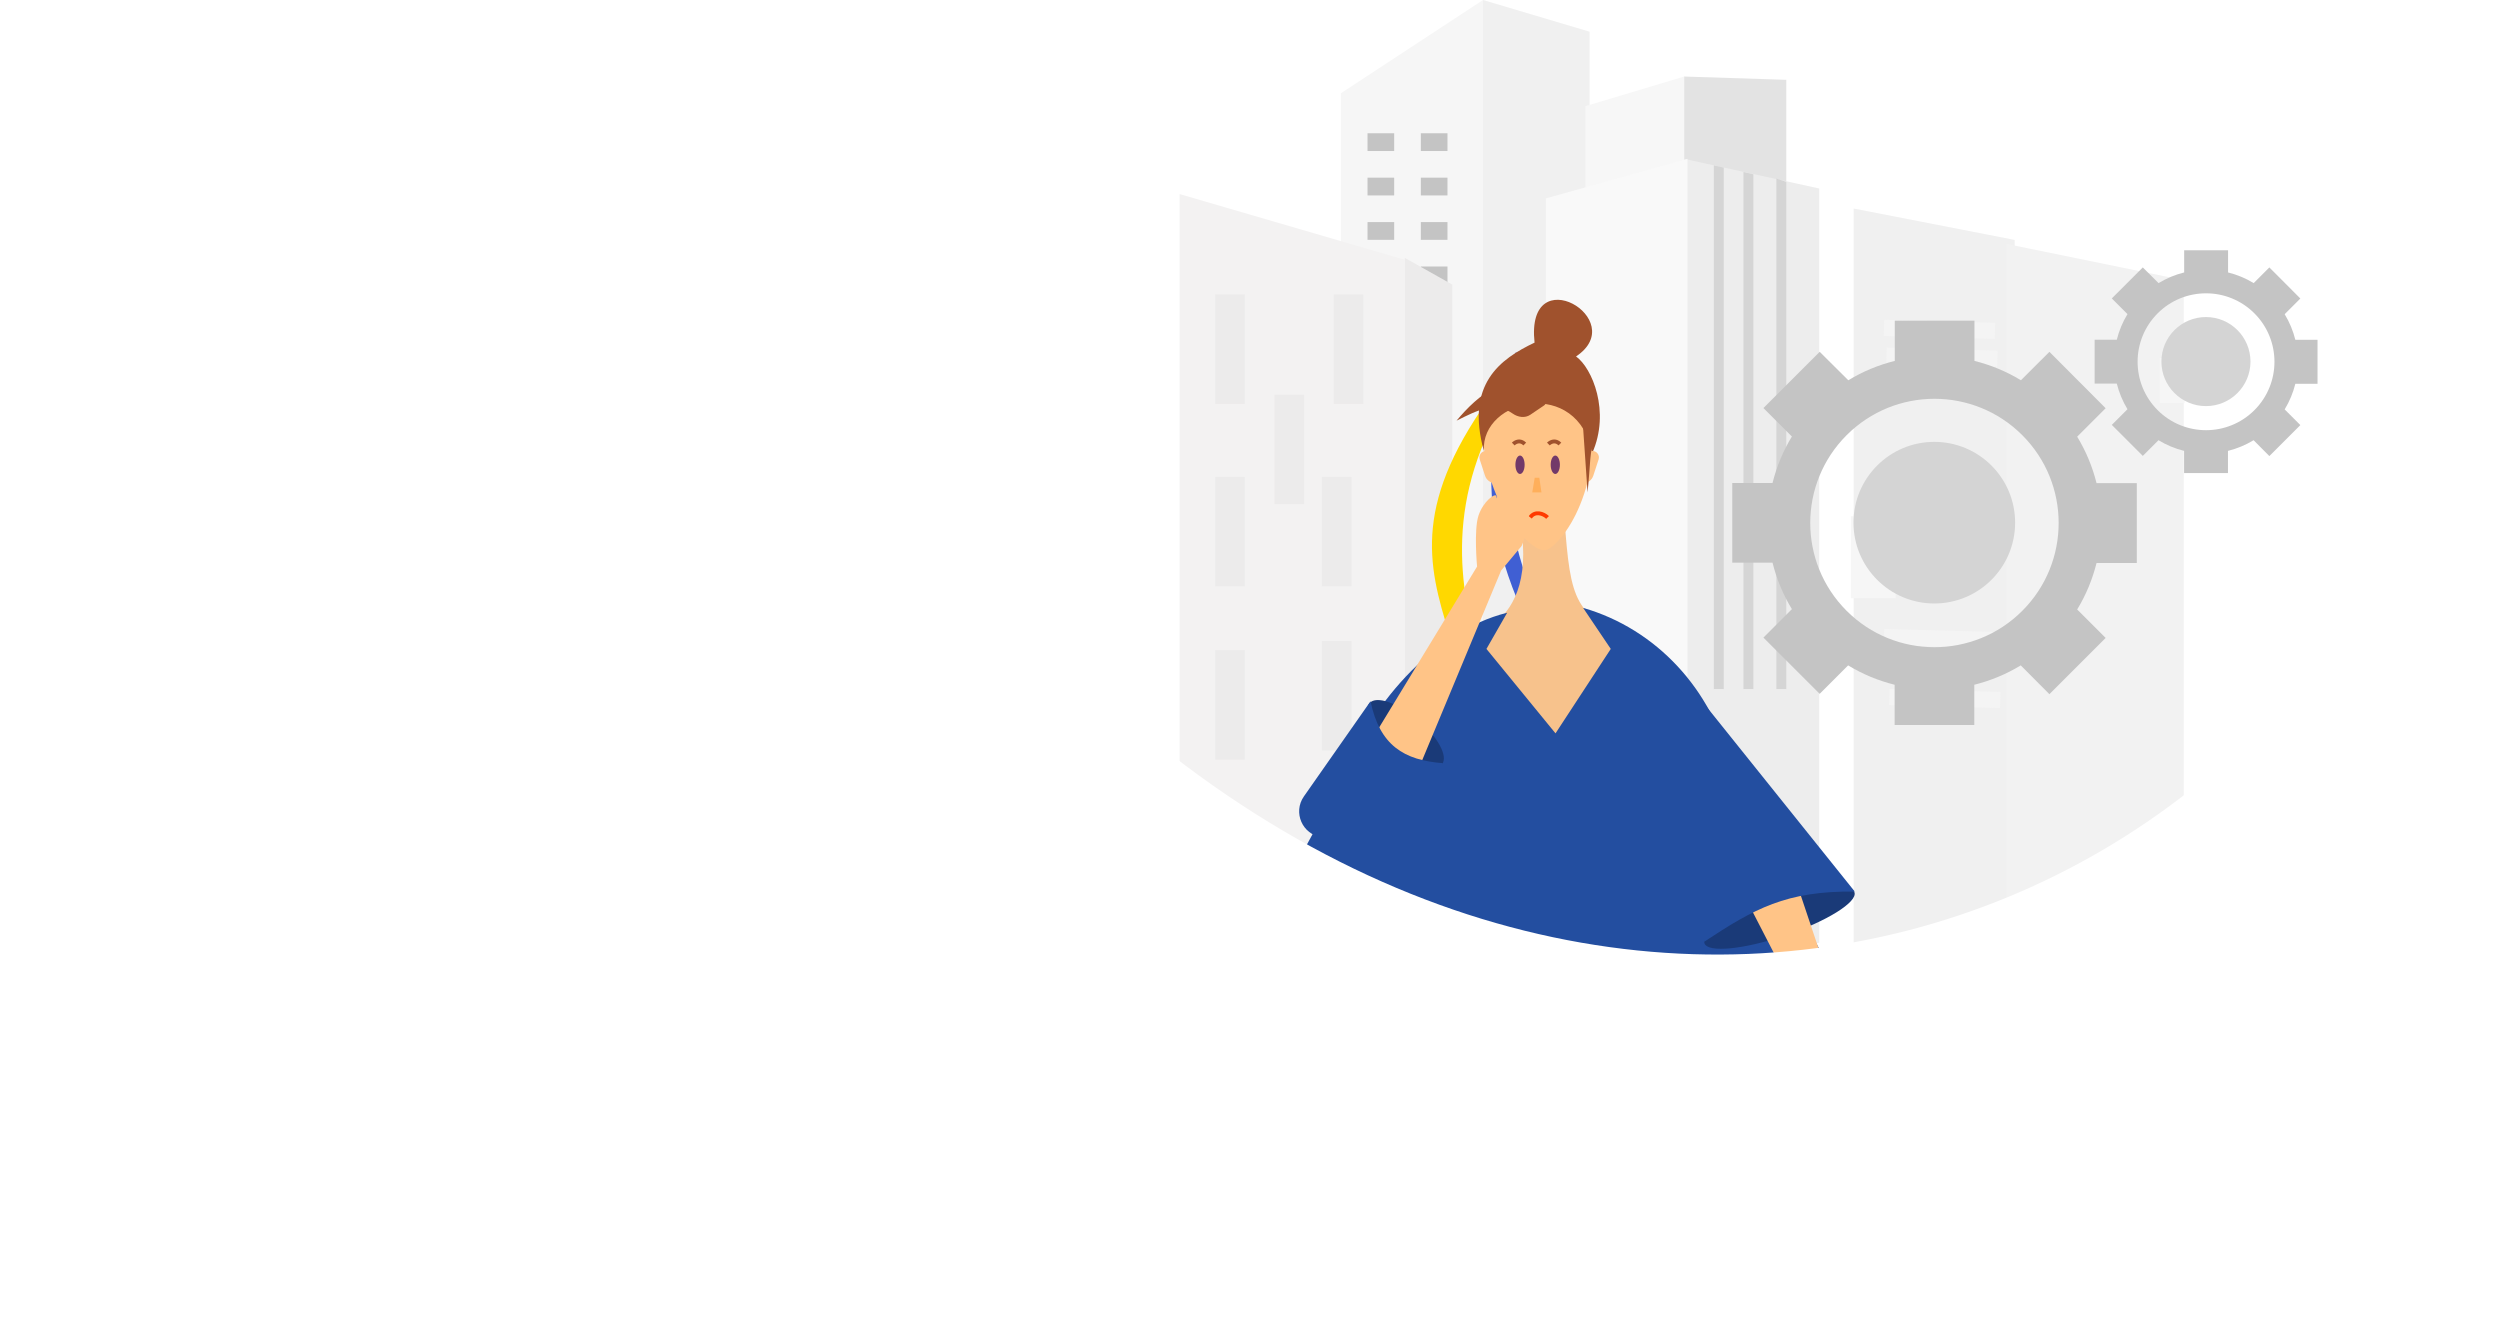
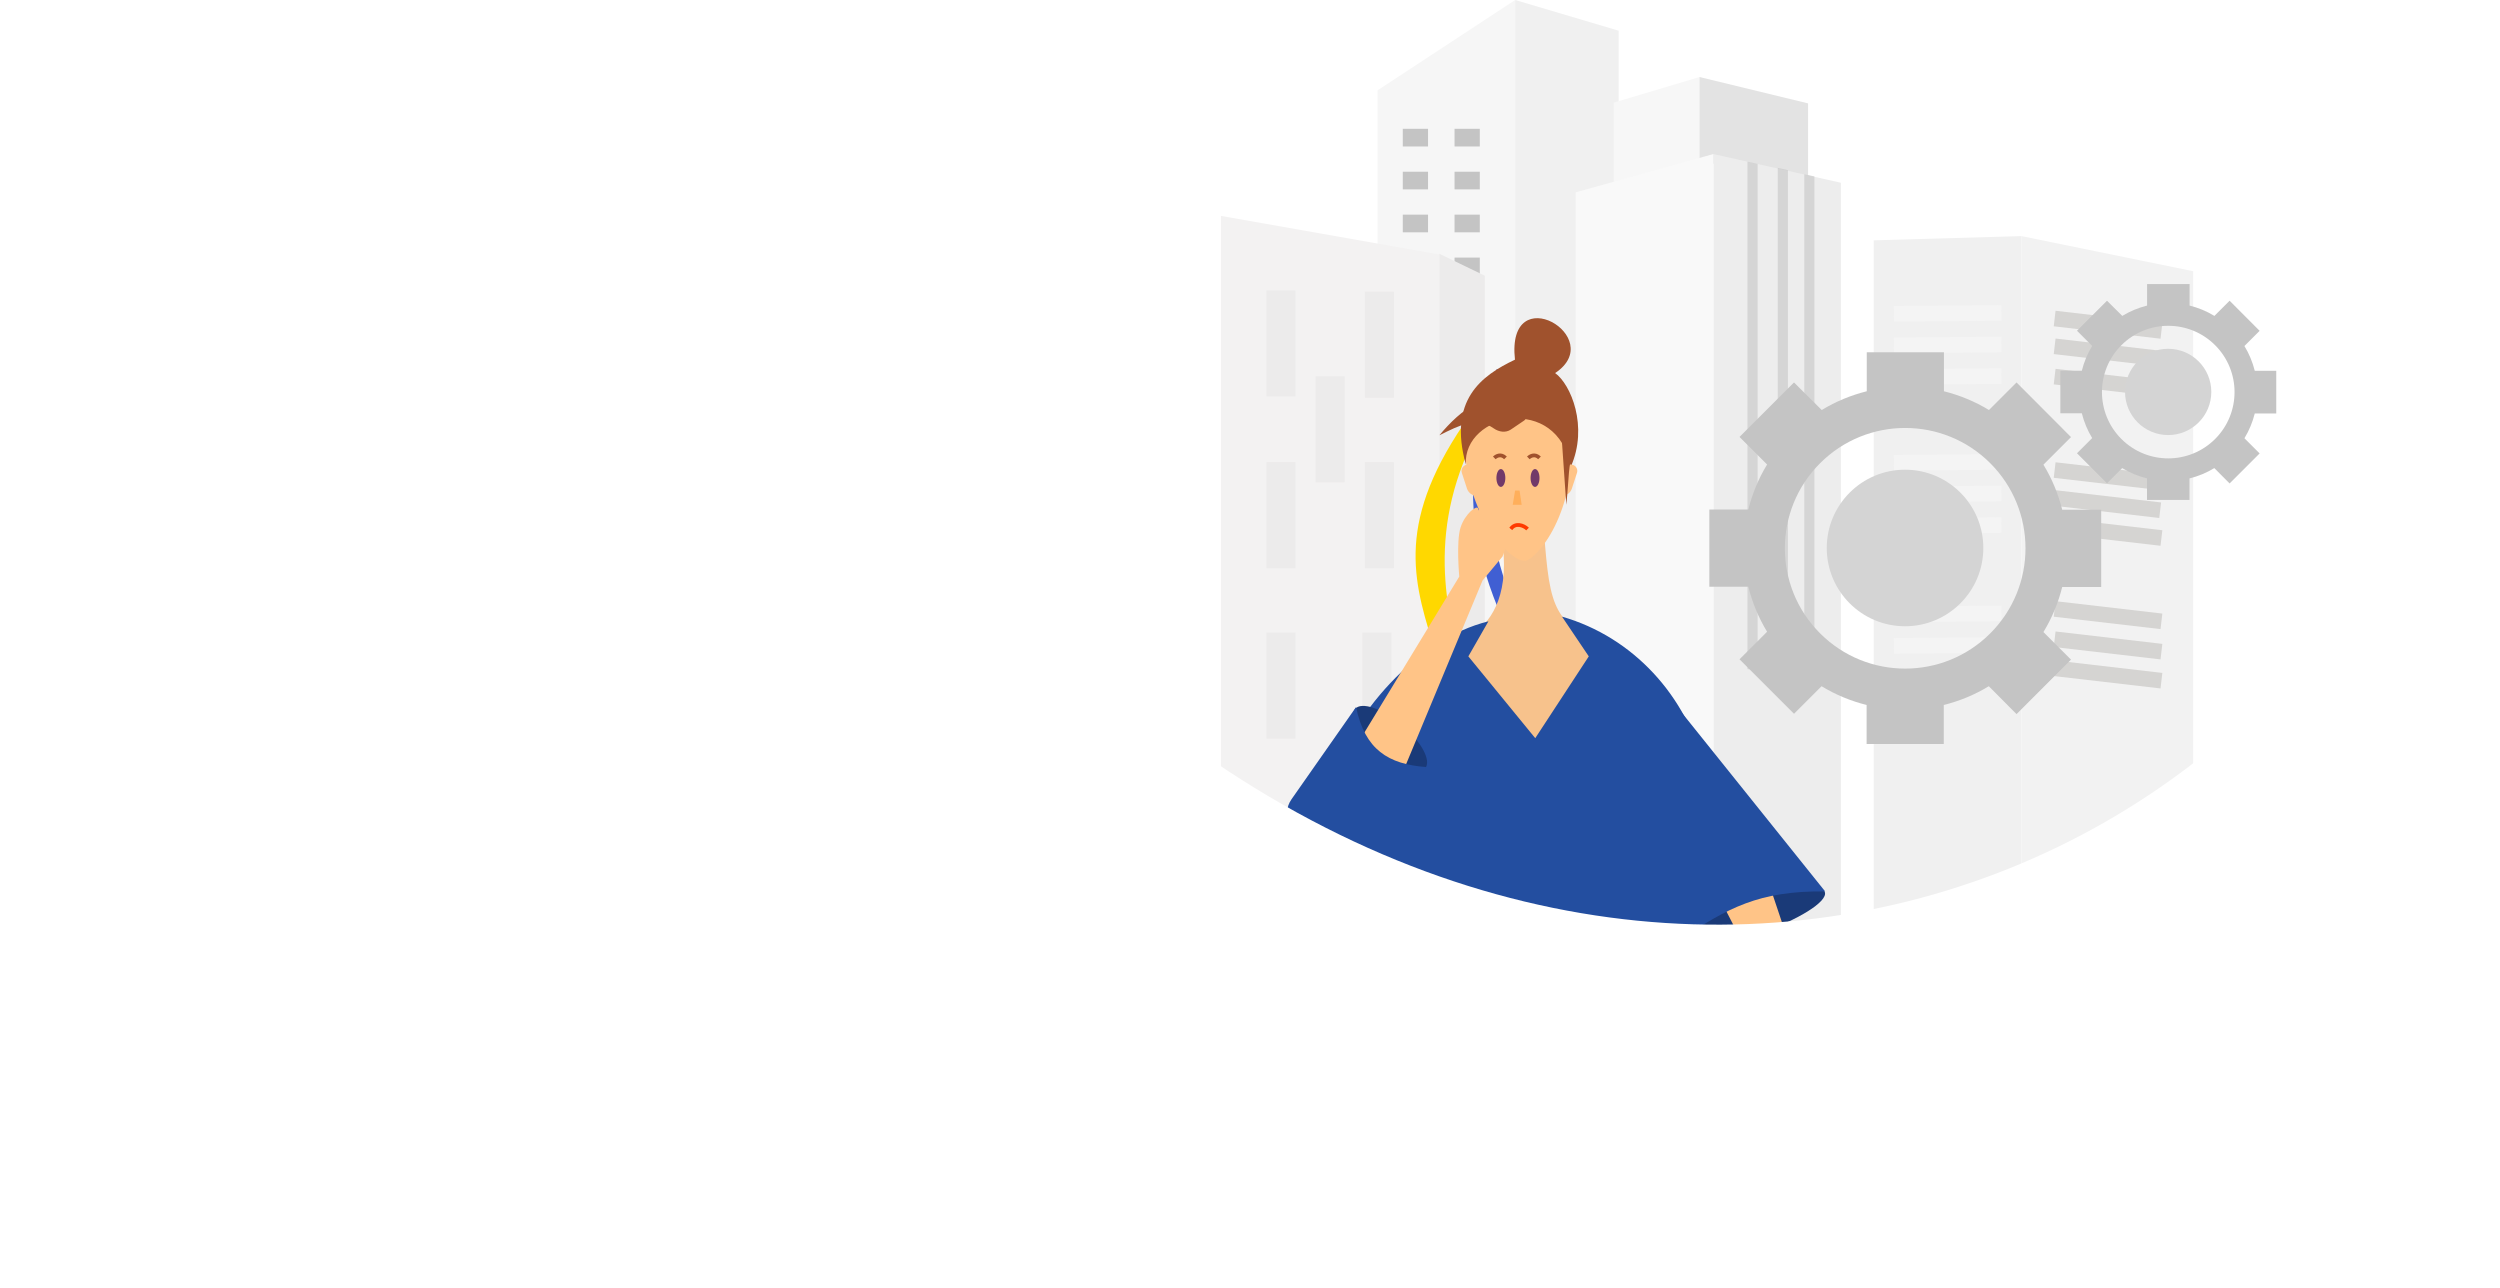
- <svg xmlns="http://www.w3.org/2000/svg" width="1918px" height="1020px" viewBox="0 0 1918 1020" version="1.1">
+ <svg xmlns="http://www.w3.org/2000/svg" width="1980px" height="1020px" viewBox="0 0 1980 1020" version="1.1">
  <defs>
-     <linearGradient x1="25.626%" y1="59.608%" x2="19.473%" y2="42.671%" id="linearGradient-1">
-       <stop stop-color="#FFFFFF" offset="35.454%" />
-       <stop stop-color="#FFFFFF" stop-opacity="0" offset="77.451%" />
+     <linearGradient x1="23.444%" y1="53.381%" x2="20.861%" y2="46.707%" id="linearGradient-1">
+       <stop stop-color="#FFFFFF" offset="0%" />
+       <stop stop-color="#FFFFFF" stop-opacity="0" offset="100%" />
    </linearGradient>
  </defs>
-   <g id="Page-1" stroke="none" stroke-width="1" fill="none" fill-rule="evenodd">
-     <g id="500">
-       <polygon id="Path" fill="#F6F6F6" fill-rule="nonzero" points="1028.72 71.561 1137.77 0 1137.77 521.371 1028.72 521.371" />
-       <polygon id="Path" fill="#F0F0F0" fill-rule="nonzero" points="1137.77 0 1219.55 24.334 1219.55 517.963 1137.77 517.963" />
-       <rect id="Rectangle" fill="#C4C4C4" fill-rule="nonzero" x="1049.17" y="102.23" width="20.446" height="13.631" />
-       <rect id="Rectangle" fill="#C4C4C4" fill-rule="nonzero" x="1090.06" y="102.23" width="20.446" height="13.631" />
-       <rect id="Rectangle" fill="#C4C4C4" fill-rule="nonzero" x="1090.06" y="136.306" width="20.446" height="13.631" />
-       <rect id="Rectangle" fill="#C4C4C4" fill-rule="nonzero" x="1049.17" y="136.306" width="20.446" height="13.631" />
-       <rect id="Rectangle" fill="#C4C4C4" fill-rule="nonzero" x="1049.17" y="170.383" width="20.446" height="13.631" />
-       <rect id="Rectangle" fill="#C4C4C4" fill-rule="nonzero" x="1090.06" y="170.383" width="20.446" height="13.631" />
-       <rect id="Rectangle" fill="#C4C4C4" fill-rule="nonzero" x="1090.06" y="204.459" width="20.446" height="13.631" />
-       <rect id="Rectangle" fill="#C4C4C4" fill-rule="nonzero" x="1049.17" y="204.459" width="20.446" height="13.631" />
-       <rect id="Rectangle" fill="#C4C4C4" fill-rule="nonzero" x="1049.17" y="238.536" width="20.446" height="13.631" />
-       <rect id="Rectangle" fill="#C4C4C4" fill-rule="nonzero" x="1090.06" y="238.536" width="20.446" height="13.631" />
-       <rect id="Rectangle" fill="#C4C4C4" fill-rule="nonzero" x="1090.06" y="272.612" width="20.446" height="13.631" />
-       <rect id="Rectangle" fill="#C4C4C4" fill-rule="nonzero" x="1049.17" y="272.612" width="20.446" height="13.631" />
-       <rect id="Rectangle" fill="#C4C4C4" fill-rule="nonzero" x="1049.17" y="306.689" width="20.446" height="13.631" />
-       <rect id="Rectangle" fill="#C4C4C4" fill-rule="nonzero" x="1090.06" y="306.689" width="20.446" height="13.631" />
-       <rect id="Rectangle" fill="#C4C4C4" fill-rule="nonzero" x="1090.06" y="340.765" width="20.446" height="13.631" />
-       <rect id="Rectangle" fill="#C4C4C4" fill-rule="nonzero" x="1049.17" y="340.765" width="20.446" height="13.631" />
-       <polygon id="Path" fill="#F3F2F2" fill-rule="nonzero" points="905 729.762 905 148.888 1077.81 199.32 1077.81 729.762" />
-       <polygon id="Path" fill="#ECEBEB" fill-rule="nonzero" points="1114.2 218.335 1077.81 197.878 1077.81 729.762 1114.2 712.266" />
-       <rect id="Rectangle" fill="#ECEBEB" fill-rule="nonzero" x="932.286" y="225.872" width="22.739" height="83.982" />
-       <rect id="Rectangle" fill="#ECEBEB" fill-rule="nonzero" x="1023.24" y="225.872" width="22.739" height="83.982" />
-       <rect id="Rectangle" fill="#ECEBEB" fill-rule="nonzero" x="977.764" y="302.855" width="22.739" height="83.982" />
-       <rect id="Rectangle" fill="#ECEBEB" fill-rule="nonzero" x="932.286" y="365.841" width="22.739" height="83.982" />
-       <rect id="Rectangle" fill="#ECEBEB" fill-rule="nonzero" x="1014.15" y="365.841" width="22.739" height="83.982" />
-       <rect id="Rectangle" fill="#ECEBEB" fill-rule="nonzero" x="1014.15" y="491.814" width="22.739" height="83.982" />
-       <rect id="Rectangle" fill="#ECEBEB" fill-rule="nonzero" x="932.286" y="498.812" width="22.739" height="83.982" />
-       <polygon id="Path" fill="#F7F7F7" fill-rule="nonzero" points="1216.32 81.455 1292.11 58.717 1292.11 129.459 1216.32 159.778" />
-       <polygon id="Path" fill="#E3E3E3" fill-rule="nonzero" points="1292.11 126.933 1292.11 58.717 1370.44 61.243 1370.44 152.198" />
-       <polygon id="Path" fill="#EDEDED" fill-rule="nonzero" points="1395.7 723.193 1289.59 753.512 1292.11 121.88 1395.7 144.618" />
-       <polygon id="Path" fill="#F9F9F9" fill-rule="nonzero" points="1186 152.198 1294.64 121.88 1294.64 756.038 1186 728.246" />
-       <polygon id="Path" fill="#C4C4C4" fill-rule="nonzero" opacity="0.6" points="1314.85 528.651 1314.85 126.933 1322.43 128.591 1322.43 528.651" />
-       <polygon id="Path" fill="#C4C4C4" fill-rule="nonzero" opacity="0.6" points="1337.59 528.651 1337.59 131.986 1345.17 133.723 1345.17 528.651" />
-       <polygon id="Path" fill="#C4C4C4" fill-rule="nonzero" opacity="0.6" points="1362.86 528.651 1362.86 137.039 1370.44 139.565 1370.44 528.651" />
-       <polygon id="Path" fill="#F0F0F0" fill-rule="nonzero" points="1545.66 184.079 1422.13 160 1422.13 786.279 1545.66 786.279" />
-       <polygon id="Path" fill="#F2F2F2" fill-rule="nonzero" points="1539.48 783.191 1539.48 187.167 1675.36 214.961 1675.36 783.191" />
-       <rect id="Rectangle" fill="#F4F4F4" fill-rule="nonzero" transform="translate(1487.958, 489.9295) rotate(1.550022) translate(-1487.958, -489.9295) " x="1445.388" y="483.738" width="85.14" height="12.383" />
-       <rect id="Rectangle" fill="#F4F4F4" fill-rule="nonzero" transform="translate(1489.858, 511.2765) rotate(1.550022) translate(-1489.858, -511.2765) " x="1447.288" y="505.085" width="85.14" height="12.383" />
-       <rect id="Rectangle" fill="#F4F4F4" fill-rule="nonzero" transform="translate(1492.058, 535.8845) rotate(1.550022) translate(-1492.058, -535.8845) " x="1449.488" y="529.693" width="85.14" height="12.383" />
-       <rect id="Rectangle" fill="#F4F4F4" fill-rule="nonzero" transform="translate(1487.958, 370.0285) rotate(1.550022) translate(-1487.958, -370.0285) " x="1445.388" y="363.837" width="85.14" height="12.383" />
-       <rect id="Rectangle" fill="#F4F4F4" fill-rule="nonzero" transform="translate(1489.858, 391.3755) rotate(1.550022) translate(-1489.858, -391.3755) " x="1447.288" y="385.184" width="85.14" height="12.383" />
-       <rect id="Rectangle" fill="#F4F4F4" fill-rule="nonzero" transform="translate(1492.058, 415.9835) rotate(1.550022) translate(-1492.058, -415.9835) " x="1449.488" y="409.792" width="85.14" height="12.383" />
-       <rect id="Rectangle" fill="#F4F4F4" fill-rule="nonzero" transform="translate(1487.958, 252.6765) rotate(1.550022) translate(-1487.958, -252.6765) " x="1445.388" y="246.485" width="85.14" height="12.383" />
-       <rect id="Rectangle" fill="#F4F4F4" fill-rule="nonzero" transform="translate(1489.858, 274.0235) rotate(1.550022) translate(-1489.858, -274.0235) " x="1447.288" y="267.832" width="85.14" height="12.383" />
-       <rect id="Rectangle" fill="#F4F4F4" fill-rule="nonzero" transform="translate(1492.058, 298.6315) rotate(1.550022) translate(-1492.058, -298.6315) " x="1449.488" y="292.44" width="85.14" height="12.383" />
-       <path d="M1237.85,557.752 C1165.94,458.675 1139.47,399.684 1170.51,275.022 L1162.95,270.257 C1123.88,380.682 1146.05,447.356 1224.54,570.487 L1224.13,554.384 L1237.85,557.752 Z" id="Path" fill="#405FD3" fill-rule="nonzero" />
-       <path d="M1119.32,671.865 C1178.09,473.911 1006.01,457.86 1175.82,263.884 L1182.68,265.568 C1042.28,446.397 1195.84,537.908 1140.88,666.976 L1134.31,652.271 L1119.32,671.865 Z" id="Path" fill="#FFD800" fill-rule="nonzero" />
-       <path d="M1276.32,607.627 L1127.81,602.322 L1112.04,490.748 C1112.04,490.748 1180.85,490.748 1166.7,402.533 L1200.3,398.997 C1204.97,459.729 1207.43,475.598 1257.72,489.009 C1275.02,517.024 1282.73,541.956 1276.32,607.627 Z" id="Path" fill="#F7C28C" fill-rule="nonzero" />
-       <path d="M1184.1,422 C1172.9,422.34 1129.65,378.943 1138.81,307.595 L1221.51,307.595 C1230.23,385.525 1191.37,423.947 1184.65,422.084 C1184.46,422.032 1184.3,421.994 1184.1,422 Z" id="Path" fill="#FFC487" fill-rule="nonzero" />
-       <path d="M1187.92,340.652 C1189.55,339.055 1193.22,337.116 1196.76,340.652" id="Path" stroke="#A0522D" stroke-width="3" />
-       <path d="M1160.97,340.652 C1162.6,339.055 1166.27,337.116 1169.81,340.652" id="Path" stroke="#A0522D" stroke-width="3" />
-       <path d="M1187.29,397 C1184.14,393.854 1177.51,391.696 1173.97,397" id="Path" stroke="#FF3A00" stroke-width="3" />
-       <ellipse id="Oval" fill="#723969" fill-rule="nonzero" cx="1193.22" cy="356.564" rx="3.536" ry="7.072" />
-       <ellipse id="Oval" fill="#723969" fill-rule="nonzero" cx="1166.16" cy="356.564" rx="3.536" ry="7.072" />
-       <polygon id="Path" fill="#FFAF5B" fill-rule="nonzero" points="1175.54 377.781 1177.43 366.5 1180.97 366.5 1182.62 377.781" />
-       <path d="M1138.42,345.956 C1136.11,305.291 1210.91,289.379 1221.51,347.724 C1235.66,315.899 1221.51,282.307 1209.14,273.466 C1251.57,245.178 1170.24,197.44 1177.31,262.858 C1150.79,275.494 1124.27,294.683 1138.42,345.956 Z" id="Path" fill="#A0522D" fill-rule="nonzero" />
-       <path d="M1117.45,322.744 C1133.99,302.879 1158.05,282.745 1180.55,301.407 C1181.72,302.381 1182.76,303.524 1183.71,304.717 L1185.29,306.699 C1186.38,308.067 1186.07,310.073 1184.62,311.054 L1174.06,318.202 C1169.99,320.959 1164.62,320.158 1160.59,317.333 C1146.93,307.75 1134.02,314.507 1117.45,322.744 Z" id="Path" fill="#A0522D" fill-rule="nonzero" />
-       <path d="M1140,345.956 L1141.19,345.956 L1147.25,370.709 C1143.64,370.709 1140.43,368.383 1139.31,364.946 L1135.25,352.508 C1134.19,349.276 1136.6,345.956 1140,345.956 Z" id="Path" fill="#FFC487" fill-rule="nonzero" />
-       <path d="M1221.69,345.956 L1220.5,345.956 L1214.44,370.709 C1218.06,370.709 1221.26,368.383 1222.38,364.946 L1226.45,352.508 C1227.5,349.276 1225.09,345.956 1221.69,345.956 Z" id="Path" fill="#FFC487" fill-rule="nonzero" />
-       <path d="M1217.98,377.781 L1214.44,326.508 L1223.28,340.652 C1219.69,341.801 1220.16,357.57 1217.98,377.781 Z" id="Path" fill="#A0522D" fill-rule="nonzero" />
-       <path d="M1156.3,470.08 L1140.4,497.846 L1193.39,562.633 L1235.78,497.846 L1214.58,466.377 C1270.84,482.542 1313.49,529.099 1327.54,586.875 L1327.62,586.697 L1328.03,588.93 C1329.25,594.257 1330.24,599.677 1330.97,605.174 L1414.47,763.5 L967.469,712.5 L1027.97,601.5 C1048.92,542.825 1098.98,484.382 1156.3,470.08 Z" id="Path" fill="#234EA0" fill-rule="nonzero" />
-       <ellipse id="Oval" fill="#1A3A78" fill-rule="nonzero" transform="translate(1078.47, 562.939) scale(-1, 1) rotate(-40.17253) translate(-1078.47, -562.939) " cx="1078.47" cy="562.939" rx="36.368" ry="14.22" />
-       <path d="M1133.21,434.648 L1036.97,592.818 C1043.24,614.662 1052.82,620.268 1076.9,617.38 L1151.66,437.725 L1167.42,418.826 L1172.57,405.375 C1172.57,405.375 1175.7,399.056 1173.9,397.096 C1172.71,395.807 1171.53,394.699 1169.93,395.418 L1164.21,401.702 C1164.21,401.702 1167.65,390.164 1169.07,386.423 C1170.49,382.682 1164.78,377.361 1163.42,380.946 C1162.06,384.531 1159.36,391.605 1159.36,391.605 C1159.36,391.605 1160.96,387.427 1162.73,382.751 C1164.51,378.075 1157.71,375.826 1155.54,381.541 C1153.37,387.256 1152.5,389.003 1152.5,389.003 C1152.5,389.003 1154.8,383.498 1155.83,380.796 C1156.85,378.094 1149.89,377.629 1148.06,382.462 C1146.23,387.294 1144.34,389.829 1144.34,389.829 C1144.34,389.829 1148.95,383.509 1148.1,380.644 C1147.24,377.779 1137.79,384.699 1134.22,395.8 C1130.66,406.901 1133.21,434.648 1133.21,434.648 Z" id="Path" fill="#FFC487" fill-rule="nonzero" />
-       <path d="M1081.69,651.447 L1014.05,642.312 C999.203,640.307 991.751,623.293 1000.34,611.021 L1051.47,538 C1058.51,571.836 1077.06,583.256 1106.97,585.5 L1081.69,651.447 Z" id="Path" fill="#234EA0" fill-rule="nonzero" />
-       <ellipse id="Oval" fill="#1A3A78" fill-rule="nonzero" transform="translate(1365.21, 704.155) scale(-1, 1) rotate(18.79614) translate(-1365.21, -704.155) " cx="1365.21" cy="704.155" rx="60.769" ry="14.22" />
-       <path d="M1424.28,814.352 L1365.41,638.81 C1344.67,629.518 1334.2,633.235 1320.89,653.504 L1410.04,826.471 L1414.33,850.7 L1421.29,863.307 C1421.29,863.307 1424.1,869.777 1426.76,869.66 C1428.51,869.583 1430.12,869.395 1430.6,867.71 L1429.49,859.285 C1429.49,859.285 1436.09,869.357 1438.03,872.854 C1439.98,876.35 1447.73,875.413 1445.86,872.062 C1444,868.711 1440.33,862.084 1440.33,862.084 C1440.33,862.084 1442.49,866.003 1444.93,870.374 C1447.36,874.745 1453.46,870.996 1450.49,865.654 C1447.52,860.312 1446.75,858.518 1446.75,858.518 C1446.75,858.518 1449.47,863.828 1450.87,866.353 C1452.28,868.879 1457.12,863.86 1454.61,859.343 C1452.09,854.826 1451.37,851.747 1451.37,851.747 C1451.37,851.747 1453.23,859.352 1455.97,860.542 C1458.72,861.733 1459.51,850.051 1453.33,840.168 C1447.14,830.285 1424.28,814.352 1424.28,814.352 Z" id="Path" fill="#FFC487" fill-rule="nonzero" />
-       <path d="M1422.97,684 L1297.47,527.5 L1307.47,722.5 C1345.76,697.203 1370.37,683.404 1422.97,684 Z" id="Path" fill="#234EA0" fill-rule="nonzero" />
-       <path d="M867.157,553.5 C517.613,256.301 57.698,428.36 0,624.592 L0,1020 L1918,1020 L1918,160 C1867.22,662.5 1314.67,934 867.157,553.5 Z" id="Path" fill="url(#linearGradient-1)" fill-rule="nonzero" />
-       <path d="M1572.3,532.58 L1615.45,489.425 L1593.61,467.589 C1600.46,456.348 1605.37,444.332 1608.47,431.928 L1639.35,431.928 L1639.35,370.684 L1608.47,370.684 C1605.37,358.28 1600.46,346.264 1593.61,335.023 L1615.45,313.187 L1572.3,269.903 L1550.46,291.739 C1539.22,284.891 1527.2,279.981 1514.8,276.88 L1514.8,246 L1453.68,246 L1453.68,276.88 C1441.28,279.981 1429.26,284.891 1418.02,291.739 L1396.06,269.903 L1352.9,313.058 L1374.74,334.894 C1367.89,346.135 1362.98,358.151 1359.88,370.555 L1329,370.555 L1329,431.67 L1359.88,431.67 C1362.98,444.073 1367.89,456.09 1374.74,467.331 L1352.9,489.167 L1396.06,532.321 L1417.89,510.486 C1429.13,517.334 1441.15,522.243 1453.56,525.344 L1453.56,556.225 L1514.67,556.225 L1514.67,525.344 C1527.07,522.243 1539.09,517.334 1550.33,510.486 L1572.3,532.58 Z M1416.73,468.623 C1379.52,431.411 1379.52,371.072 1416.73,333.86 C1453.94,296.649 1514.28,296.649 1551.49,333.86 C1588.7,371.072 1588.7,431.411 1551.49,468.623 C1514.28,505.834 1453.94,505.834 1416.73,468.623 Z" id="Shape" fill="#C4C4C4" fill-rule="nonzero" />
-       <polygon id="Path" fill="#F6F6F6" fill-rule="nonzero" points="1454.33 396.009 1419.96 396.009 1419.96 458.932 1454.33 458.932" />
-       <circle id="Oval" fill="#D4D4D4" fill-rule="nonzero" cx="1484" cy="401" r="62" />
-       <path d="M1741.05,349.901 L1764.83,326.123 L1752.8,314.092 C1756.57,307.898 1759.28,301.278 1760.99,294.443 L1778,294.443 L1778,260.699 L1760.99,260.699 C1759.28,253.865 1756.57,247.244 1752.8,241.05 L1764.83,229.019 L1741.05,205.17 L1729.02,217.201 C1722.83,213.428 1716.21,210.723 1709.37,209.015 L1709.37,192 L1675.7,192 L1675.7,209.015 C1668.86,210.723 1662.24,213.428 1656.05,217.201 L1643.95,205.17 L1620.17,228.948 L1632.2,240.979 C1628.43,247.173 1625.72,253.794 1624.01,260.628 L1607,260.628 L1607,294.301 L1624.01,294.301 C1625.72,301.135 1628.43,307.756 1632.2,313.95 L1620.17,325.981 L1643.95,349.759 L1655.98,337.727 C1662.17,341.5 1668.79,344.206 1675.63,345.914 L1675.63,362.929 L1709.3,362.929 L1709.3,345.914 C1716.14,344.206 1722.76,341.5 1728.95,337.727 L1741.05,349.901 Z M1655.34,314.662 C1634.84,294.159 1634.84,260.913 1655.34,240.41 C1675.84,219.907 1709.09,219.907 1729.59,240.41 C1750.09,260.913 1750.09,294.159 1729.59,314.662 C1709.09,335.164 1675.84,335.164 1655.34,314.662 Z" id="Shape" fill="#C4C4C4" fill-rule="nonzero" />
-       <polygon id="Path" fill="#F6F6F6" fill-rule="nonzero" points="1676.05 274.652 1657.12 274.652 1657.12 309.322 1676.05 309.322" />
-       <circle id="Oval" fill="#D4D4D4" fill-rule="nonzero" cx="1692.4" cy="277.403" r="34.161" />
+   <g id="500" stroke="none" stroke-width="1" fill="none" fill-rule="evenodd">
+     <g id="Group" transform="translate(967, 0)" fill-rule="nonzero">
+       <g>
+         <polygon id="Path" fill="#F6F6F6" points="124 71.566 233 0 233 518 124 518" />
+         <polygon id="Path" fill="#F0F0F0" points="233 0 315 24.336 315 518 233 518" />
+         <rect id="Rectangle" fill="#C4C4C4" x="144" y="102" width="20" height="14" />
+         <rect id="Rectangle" fill="#C4C4C4" x="185" y="102" width="20" height="14" />
+         <rect id="Rectangle" fill="#C4C4C4" x="185" y="136" width="20" height="14" />
+         <rect id="Rectangle" fill="#C4C4C4" x="144" y="136" width="20" height="14" />
+         <rect id="Rectangle" fill="#C4C4C4" x="144" y="170" width="20" height="14" />
+         <rect id="Rectangle" fill="#C4C4C4" x="185" y="170" width="20" height="14" />
+         <rect id="Rectangle" fill="#C4C4C4" x="185" y="204" width="20" height="14" />
+         <rect id="Rectangle" fill="#C4C4C4" x="144" y="204" width="20" height="14" />
+         <rect id="Rectangle" fill="#C4C4C4" x="144" y="238" width="20" height="14" />
+         <rect id="Rectangle" fill="#C4C4C4" x="185" y="238" width="20" height="14" />
+         <rect id="Rectangle" fill="#C4C4C4" x="185" y="272" width="20" height="14" />
+         <rect id="Rectangle" fill="#C4C4C4" x="144" y="272" width="20" height="14" />
+         <rect id="Rectangle" fill="#C4C4C4" x="144" y="307" width="20" height="14" />
+         <rect id="Rectangle" fill="#C4C4C4" x="185" y="307" width="20" height="14" />
+         <rect id="Rectangle" fill="#C4C4C4" x="185" y="341" width="20" height="14" />
+         <rect id="Rectangle" fill="#C4C4C4" x="144" y="341" width="20" height="14" />
+         <polygon id="Path" fill="#F3F2F2" points="0 730 0 171 173 201.557 173 730" />
+         <rect id="Rectangle" fill="#ECEBEB" x="114" y="231" width="23" height="84" />
+         <polygon id="Path" fill="#ECEBEB" points="209 218.381 173 201 173 730 209 712.497" />
+         <rect id="Rectangle" fill="#ECEBEB" x="36" y="230" width="23" height="84" />
+         <rect id="Rectangle" fill="#ECEBEB" x="75" y="298" width="23" height="84" />
+         <rect id="Rectangle" fill="#ECEBEB" x="36" y="366" width="23" height="84" />
+         <rect id="Rectangle" fill="#ECEBEB" x="114" y="366" width="23" height="84" />
+         <rect id="Rectangle" fill="#ECEBEB" x="112" y="501" width="23" height="84" />
+         <rect id="Rectangle" fill="#ECEBEB" x="36" y="501" width="23" height="84" />
+         <polygon id="Path" fill="#F7F7F7" points="311 81.308 379 61 379 132.078 311 160" />
+         <polygon id="Path" fill="#E3E3E3" points="379 126.955 379 61 465 81.882 465 149" />
+         <polygon id="Path" fill="#EDEDED" points="491 756 390 753.991 390 122 491 144.752" />
+         <polygon id="Path" fill="#F9F9F9" points="281 152.311 390 122 390 756 281 728.215" />
+         <polygon id="Path" fill="#C4C4C4" opacity="0.6" points="417 530 417 128 425 129.716 425 530" />
+         <polygon id="Path" fill="#C4C4C4" opacity="0.6" points="441 530 441 133.002 449 134.703 449 530" />
+         <polygon id="Path" fill="#C4C4C4" opacity="0.6" points="462 530 462 138 470 139.714 470 530" />
+         <polygon id="Path" fill="#F0F0F0" points="634 187 517 190.35 517 786 634 786" />
+         <polygon id="Path" fill="#F2F2F2" points="634 783 634 187 770 214.793 770 783" />
+         <rect id="Rectangle" fill="#D5D4D2" transform="translate(702.57, 257.1916) rotate(6.62265) translate(-702.57, -257.1916) " x="660" y="251" width="85.14" height="12.383" />
+         <rect id="Rectangle" fill="#D5D4D2" transform="translate(702.57, 279.1916) rotate(6.62265) translate(-702.57, -279.1916) " x="660" y="273" width="85.14" height="12.383" />
+         <rect id="Rectangle" fill="#D5D4D2" transform="translate(702.57, 303.1916) rotate(6.62265) translate(-702.57, -303.1916) " x="660" y="297" width="85.14" height="12.383" />
+         <rect id="Rectangle" fill="#D5D4D2" transform="translate(702.57, 377.1916) rotate(6.62265) translate(-702.57, -377.1916) " x="660" y="371" width="85.14" height="12.383" />
+         <rect id="Rectangle" fill="#D5D4D2" transform="translate(701.57, 399.1916) rotate(6.62265) translate(-701.57, -399.1916) " x="659" y="393" width="85.14" height="12.383" />
+         <rect id="Rectangle" fill="#D5D4D2" transform="translate(702.57, 421.1916) rotate(6.62265) translate(-702.57, -421.1916) " x="660" y="415" width="85.14" height="12.383" />
+         <rect id="Rectangle" fill="#D5D4D2" transform="translate(702.57, 487.1916) rotate(6.62265) translate(-702.57, -487.1916) " x="660" y="481" width="85.14" height="12.383" />
+         <rect id="Rectangle" fill="#D5D4D2" transform="translate(702.57, 511.1916) rotate(6.62265) translate(-702.57, -511.1916) " x="660" y="505" width="85.14" height="12.383" />
+         <rect id="Rectangle" fill="#D5D4D2" transform="translate(702.57, 534.1916) rotate(6.62265) translate(-702.57, -534.1916) " x="660" y="528" width="85.14" height="12.383" />
+         <rect id="Rectangle" fill="#F4F4F4" transform="translate(575.57, 486.1916) rotate(-0.449978) translate(-575.57, -486.1916) " x="533" y="480" width="85.14" height="12.383" />
+         <rect id="Rectangle" fill="#F4F4F4" transform="translate(575.57, 511.1916) rotate(-0.449978) translate(-575.57, -511.1916) " x="533" y="505" width="85.14" height="12.383" />
+         <rect id="Rectangle" fill="#F4F4F4" transform="translate(575.57, 536.1916) rotate(-0.449978) translate(-575.57, -536.1916) " x="533" y="530" width="85.14" height="12.383" />
+         <rect id="Rectangle" fill="#F4F4F4" transform="translate(575.57, 366.1916) rotate(-0.449978) translate(-575.57, -366.1916) " x="533" y="360" width="85.14" height="12.383" />
+         <rect id="Rectangle" fill="#F4F4F4" transform="translate(575.57, 391.1916) rotate(-0.449978) translate(-575.57, -391.1916) " x="533" y="385" width="85.14" height="12.383" />
+         <rect id="Rectangle" fill="#F4F4F4" transform="translate(575.57, 416.1916) rotate(-0.449978) translate(-575.57, -416.1916) " x="533" y="410" width="85.14" height="12.383" />
+         <rect id="Rectangle" fill="#F4F4F4" transform="translate(575.57, 248.1916) rotate(-0.449978) translate(-575.57, -248.1916) " x="533" y="242" width="85.14" height="12.383" />
+         <rect id="Rectangle" fill="#F4F4F4" transform="translate(575.57, 273.1916) rotate(-0.449978) translate(-575.57, -273.1916) " x="533" y="267" width="85.14" height="12.383" />
+         <rect id="Rectangle" fill="#F4F4F4" transform="translate(575.57, 298.1916) rotate(-0.449978) translate(-575.57, -298.1916) " x="533" y="292" width="85.14" height="12.383" />
+       </g>
+     </g>
+     <g id="Group" transform="translate(990, 252)">
+       <path d="M270.381,327.752 C198.471,228.675 172.001,169.684 203.041,45.022 L195.481,40.257 C156.411,150.682 178.581,217.356 257.071,340.487 L256.661,324.384 L270.381,327.752 Z" id="Path" fill="#405FD3" fill-rule="nonzero" />
+       <path d="M151.851,441.865 C210.621,243.911 38.541,227.86 208.351,33.884 L215.211,35.568 C74.811,216.397 228.371,307.908 173.411,436.976 L166.841,422.271 L151.851,441.865 Z" id="Path" fill="#FFD800" fill-rule="nonzero" />
+       <path d="M308.851,377.627 L160.341,372.322 L144.571,260.748 C144.571,260.748 213.381,260.748 199.231,172.533 L232.831,168.997 C237.501,229.729 239.961,245.598 290.251,259.009 C307.541,287.024 315.261,311.956 308.851,377.627 Z" id="Path" fill="#F7C28C" fill-rule="nonzero" />
+       <path d="M216.631,192 C205.431,192.34 162.181,148.943 171.351,77.595 L254.041,77.595 C262.761,155.525 223.901,193.947 217.181,192.084 C216.991,192.032 216.831,191.994 216.631,192 Z" id="Path" fill="#FFC487" fill-rule="nonzero" />
+       <path d="M220.451,110.652 C222.081,109.055 225.751,107.116 229.291,110.652" id="Path" stroke="#A0522D" stroke-width="3" />
+       <path d="M193.501,110.652 C195.131,109.055 198.801,107.116 202.341,110.652" id="Path" stroke="#A0522D" stroke-width="3" />
+       <path d="M219.821,167 C216.671,163.854 210.031,161.696 206.501,167" id="Path" stroke="#FF3A00" stroke-width="3" />
+       <ellipse id="Oval" fill="#723969" fill-rule="nonzero" cx="225.751" cy="126.564" rx="3.536" ry="7.072" />
+       <ellipse id="Oval" fill="#723969" fill-rule="nonzero" cx="198.691" cy="126.564" rx="3.536" ry="7.072" />
+       <polygon id="Path" fill="#FFAF5B" fill-rule="nonzero" points="208.071 147.781 209.961 136.5 213.501 136.5 215.151 147.781" />
+       <path d="M170.951,115.956 C168.641,75.291 243.441,59.379 254.041,117.724 C268.191,85.899 254.041,52.307 241.671,43.466 C284.101,15.178 202.771,-32.56 209.841,32.858 C183.321,45.494 156.801,64.683 170.951,115.956 Z" id="Path" fill="#A0522D" fill-rule="nonzero" />
+       <path d="M149.981,92.744 C166.521,72.879 190.581,52.745 213.081,71.407 C214.251,72.381 215.291,73.524 216.241,74.717 L217.821,76.699 C218.911,78.067 218.601,80.073 217.151,81.054 L206.591,88.202 C202.521,90.959 197.151,90.158 193.121,87.333 C179.461,77.75 166.551,84.507 149.981,92.744 Z" id="Path" fill="#A0522D" fill-rule="nonzero" />
+       <path d="M172.531,115.956 L173.721,115.956 L179.781,140.709 C176.171,140.709 172.961,138.383 171.841,134.946 L167.781,122.508 C166.721,119.276 169.131,115.956 172.531,115.956 Z" id="Path" fill="#FFC487" fill-rule="nonzero" />
+       <path d="M254.221,115.956 L253.031,115.956 L246.971,140.709 C250.591,140.709 253.791,138.383 254.911,134.946 L258.981,122.508 C260.031,119.276 257.621,115.956 254.221,115.956 Z" id="Path" fill="#FFC487" fill-rule="nonzero" />
+       <path d="M250.511,147.781 L246.971,96.508 L255.811,110.652 C252.221,111.801 252.691,127.57 250.511,147.781 Z" id="Path" fill="#A0522D" fill-rule="nonzero" />
+       <path d="M188.831,240.08 L172.931,267.846 L225.921,332.633 L268.311,267.846 L247.111,236.377 C303.371,252.542 346.021,299.099 360.071,356.875 L360.151,356.697 L360.561,358.93 C361.781,364.257 362.771,369.677 363.501,375.174 L447.001,533.5 L0,482.5 L60.501,371.5 C81.451,312.825 131.511,254.382 188.831,240.08 Z" id="Path" fill="#234EA0" fill-rule="nonzero" />
+       <ellipse id="Oval" fill="#1A3A78" fill-rule="nonzero" transform="translate(111.001, 332.939) scale(-1, 1) rotate(-40.17253) translate(-111.001, -332.939) " cx="111.001" cy="332.939" rx="36.368" ry="14.22" />
+       <path d="M165.741,204.648 L69.501,362.818 C75.771,384.662 85.351,390.268 109.431,387.38 L184.191,207.725 L199.951,188.826 L205.101,175.375 C205.101,175.375 208.231,169.056 206.431,167.096 C205.241,165.807 204.061,164.699 202.461,165.418 L196.741,171.702 C196.741,171.702 200.181,160.164 201.601,156.423 C203.021,152.682 197.311,147.361 195.951,150.946 C194.591,154.531 191.891,161.605 191.891,161.605 C191.891,161.605 193.491,157.427 195.261,152.751 C197.041,148.075 190.241,145.826 188.071,151.541 C185.901,157.256 185.031,159.003 185.031,159.003 C185.031,159.003 187.331,153.498 188.361,150.796 C189.381,148.094 182.421,147.629 180.591,152.462 C178.761,157.294 176.871,159.829 176.871,159.829 C176.871,159.829 181.481,153.509 180.631,150.644 C179.771,147.779 170.321,154.699 166.751,165.8 C163.191,176.901 165.741,204.648 165.741,204.648 Z" id="Path" fill="#FFC487" fill-rule="nonzero" />
+       <path d="M114.221,421.447 L46.581,412.312 C31.734,410.307 24.281,393.293 32.871,381.021 L84.001,308 C91.041,341.836 109.591,353.256 139.501,355.5 L114.221,421.447 Z" id="Path" fill="#234EA0" fill-rule="nonzero" />
+       <ellipse id="Oval" fill="#1A3A78" fill-rule="nonzero" transform="translate(397.741, 474.155) scale(-1, 1) rotate(18.79614) translate(-397.741, -474.155) " cx="397.741" cy="474.155" rx="60.769" ry="14.22" />
+       <path d="M456.811,584.352 L397.941,408.81 C377.201,399.518 366.731,403.235 353.421,423.504 L442.571,596.471 L446.861,620.7 L453.821,633.307 C453.821,633.307 456.631,639.777 459.291,639.66 C461.041,639.583 462.651,639.395 463.131,637.71 L462.021,629.285 C462.021,629.285 468.621,639.357 470.561,642.854 C472.511,646.35 480.261,645.413 478.391,642.062 C476.531,638.711 472.861,632.084 472.861,632.084 C472.861,632.084 475.021,636.003 477.461,640.374 C479.891,644.745 485.991,640.996 483.021,635.654 C480.051,630.312 479.281,628.518 479.281,628.518 C479.281,628.518 482.001,633.828 483.401,636.353 C484.811,638.879 489.651,633.86 487.141,629.343 C484.621,624.826 483.901,621.747 483.901,621.747 C483.901,621.747 485.761,629.352 488.501,630.542 C491.251,631.733 492.041,620.051 485.861,610.168 C479.671,600.285 456.811,584.352 456.811,584.352 Z" id="Path" fill="#FFC487" fill-rule="nonzero" />
+       <path d="M455.501,454 L330.001,297.5 L340.001,492.5 C378.291,467.203 402.901,453.404 455.501,454 Z" id="Path" fill="#234EA0" fill-rule="nonzero" />
+     </g>
+     <g id="Group" transform="translate(1353.793, 225)" fill-rule="nonzero">
+       <g>
+         <path d="M243.3,340.58 L286.45,297.425 L264.61,275.589 C271.46,264.348 276.37,252.332 279.47,239.928 L310.35,239.928 L310.35,178.684 L279.47,178.684 C276.37,166.28 271.46,154.264 264.61,143.023 L286.45,121.187 L243.3,77.903 L221.46,99.739 C210.22,92.891 198.2,87.981 185.8,84.88 L185.8,54 L124.68,54 L124.68,84.88 C112.28,87.981 100.26,92.891 89.02,99.739 L67.06,77.903 L23.9,121.058 L45.74,142.894 C38.89,154.135 33.98,166.151 30.88,178.555 L2.27373675e-13,178.555 L2.27373675e-13,239.67 L30.88,239.67 C33.98,252.073 38.89,264.09 45.74,275.331 L23.9,297.167 L67.06,340.321 L88.89,318.486 C100.13,325.334 112.15,330.243 124.56,333.344 L124.56,364.225 L185.67,364.225 L185.67,333.344 C198.07,330.243 210.09,325.334 221.33,318.486 L243.3,340.58 Z M87.73,276.623 C50.52,239.411 50.52,179.072 87.73,141.86 C124.94,104.649 185.28,104.649 222.49,141.86 C259.7,179.072 259.7,239.411 222.49,276.623 C185.28,313.834 124.94,313.834 87.73,276.623 Z" id="Shape" fill="#C4C4C4" />
+         <circle id="Oval" fill="#D4D4D4" cx="155" cy="209" r="62" />
+         <path d="M412.05,157.901 L435.83,134.123 L423.8,122.092 C427.57,115.898 430.28,109.278 431.99,102.443 L449,102.443 L449,68.699 L431.99,68.699 C430.28,61.865 427.57,55.244 423.8,49.05 L435.83,37.019 L412.05,13.17 L400.02,25.201 C393.83,21.428 387.21,18.723 380.37,17.015 L380.37,5.68434189e-14 L346.7,5.68434189e-14 L346.7,17.015 C339.86,18.723 333.24,21.428 327.05,25.201 L314.95,13.17 L291.17,36.948 L303.2,48.979 C299.43,55.173 296.72,61.794 295.01,68.628 L278,68.628 L278,102.301 L295.01,102.301 C296.72,109.135 299.43,115.756 303.2,121.95 L291.17,133.981 L314.95,157.759 L326.98,145.727 C333.17,149.5 339.79,152.206 346.63,153.914 L346.63,170.929 L380.3,170.929 L380.3,153.914 C387.14,152.206 393.76,149.5 399.95,145.727 L412.05,157.901 Z M326.34,122.662 C305.84,102.159 305.84,68.913 326.34,48.41 C346.84,27.907 380.09,27.907 400.59,48.41 C421.09,68.913 421.09,102.159 400.59,122.662 C380.09,143.164 346.84,143.164 326.34,122.662 Z" id="Shape" fill="#C4C4C4" />
+         <circle id="Oval" fill="#D4D4D4" cx="363.4" cy="85.403" r="34.161" />
+       </g>
+     </g>
+     <g id="Group" transform="translate(0, 160)" fill="url(#linearGradient-1)" fill-rule="nonzero">
+       <g id="Path">
+         <path d="M895.188,393.5 C534.345,96.301 59.563,268.36 0,464.592 L0,860 L1980,860 L1980,0 C1927.579,502.5 1357.167,774 895.188,393.5 Z" />
+       </g>
    </g>
  </g>
</svg>
